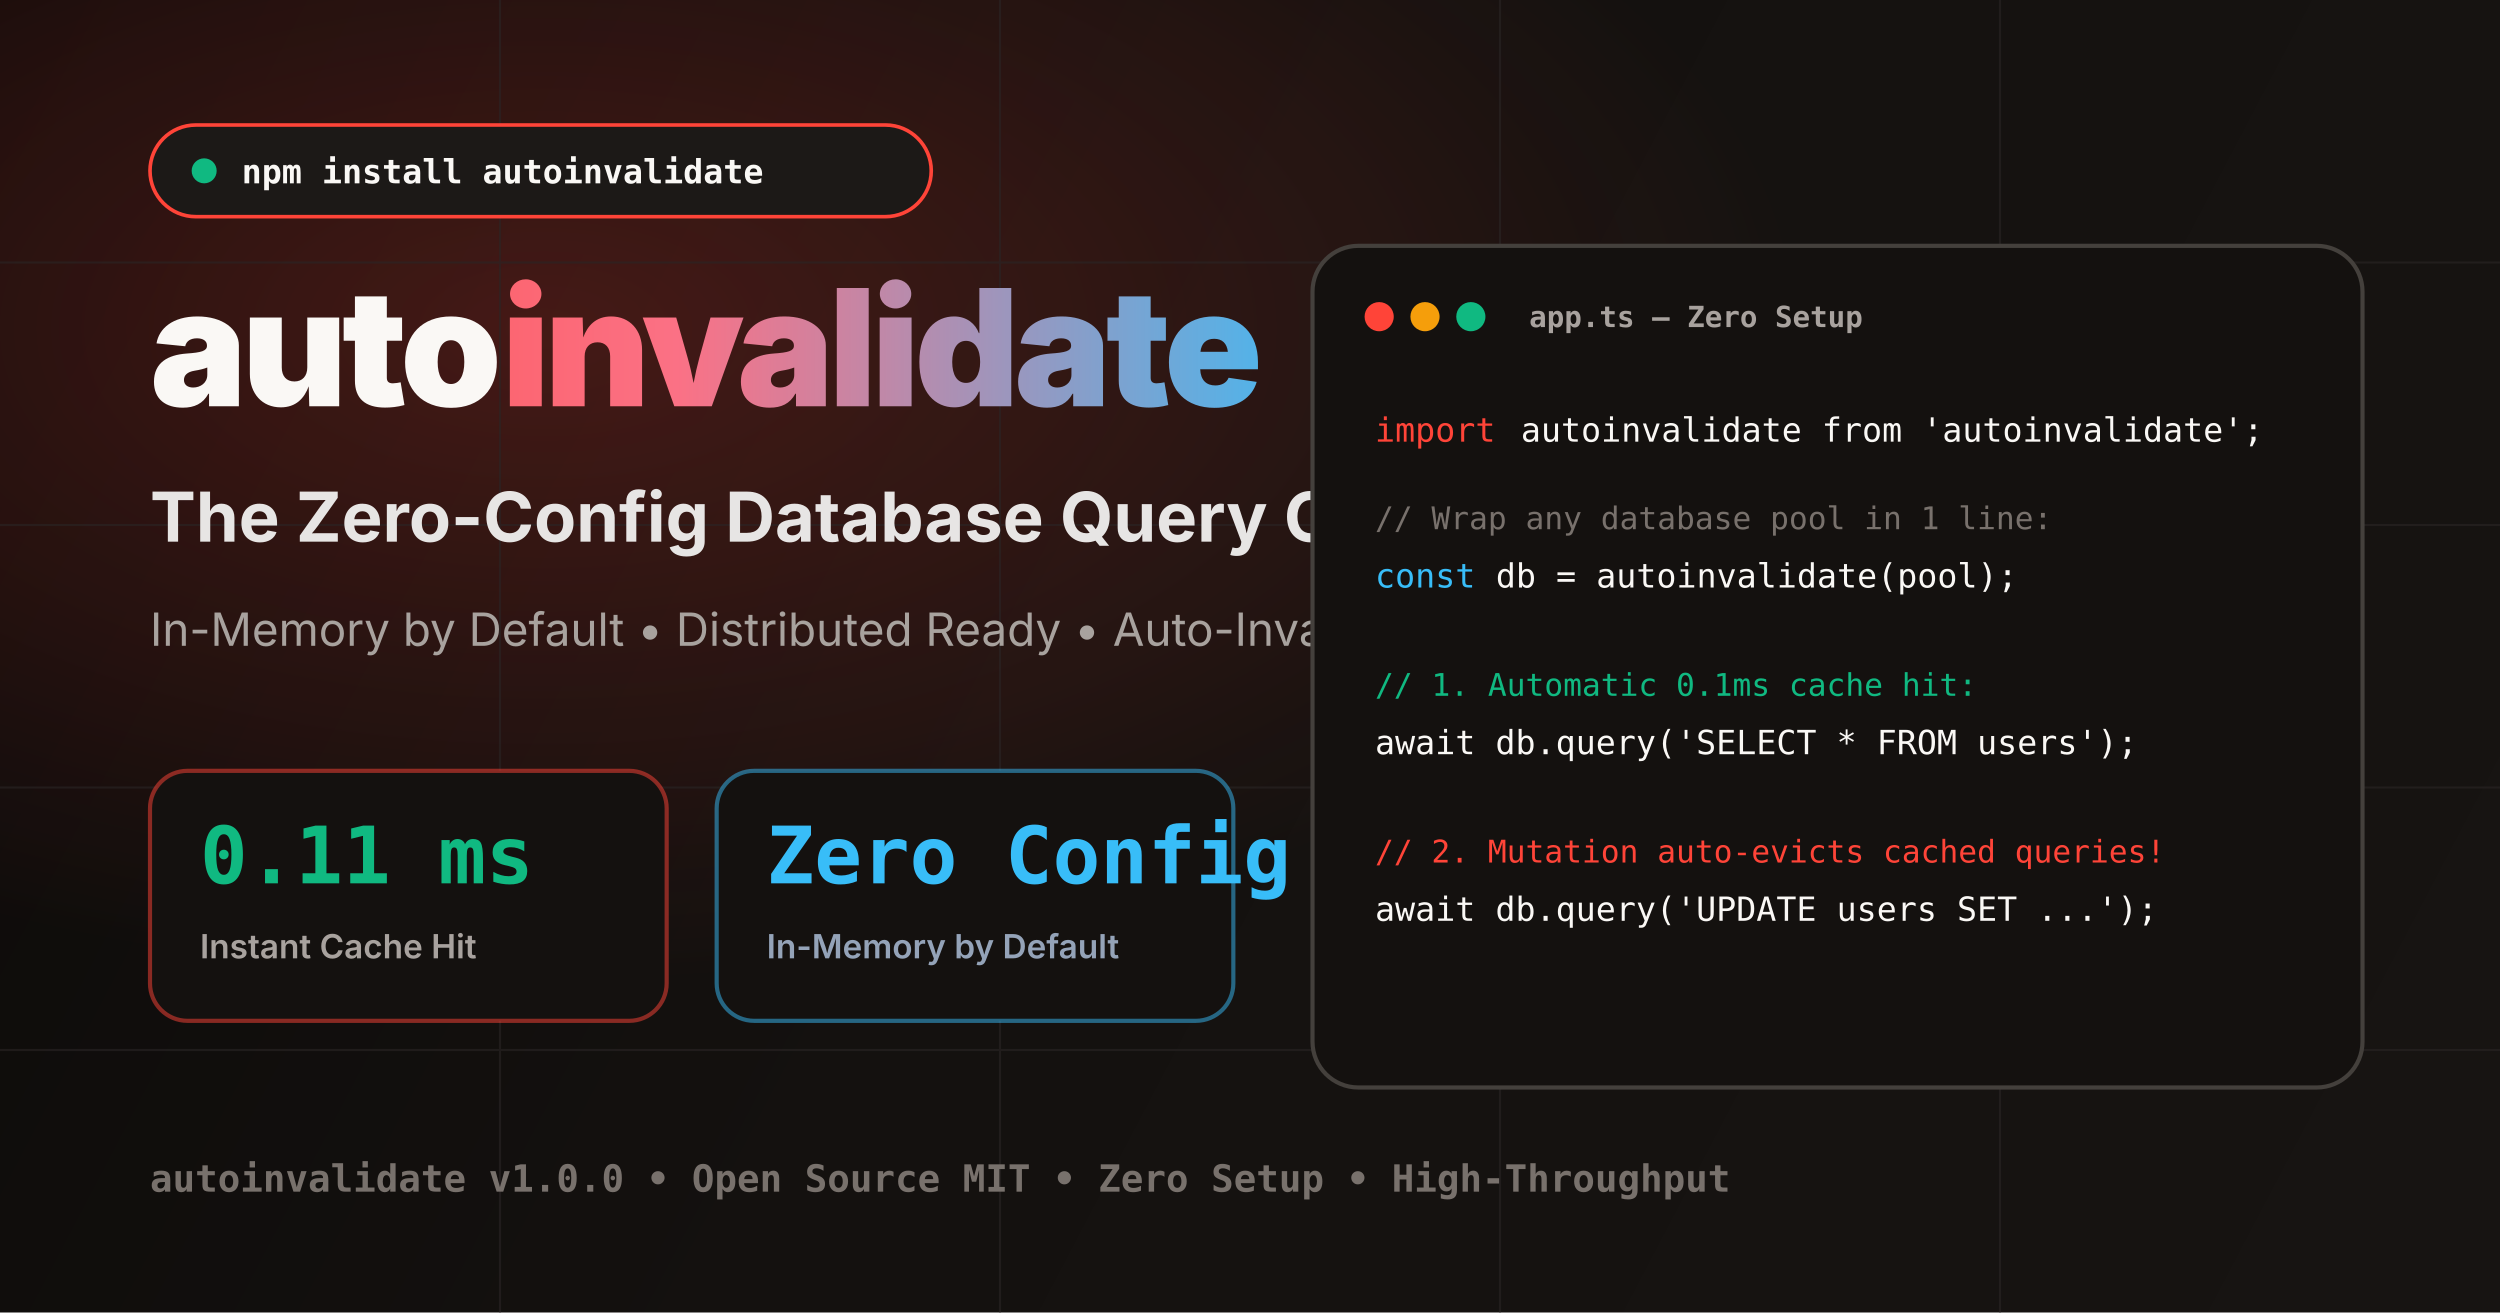
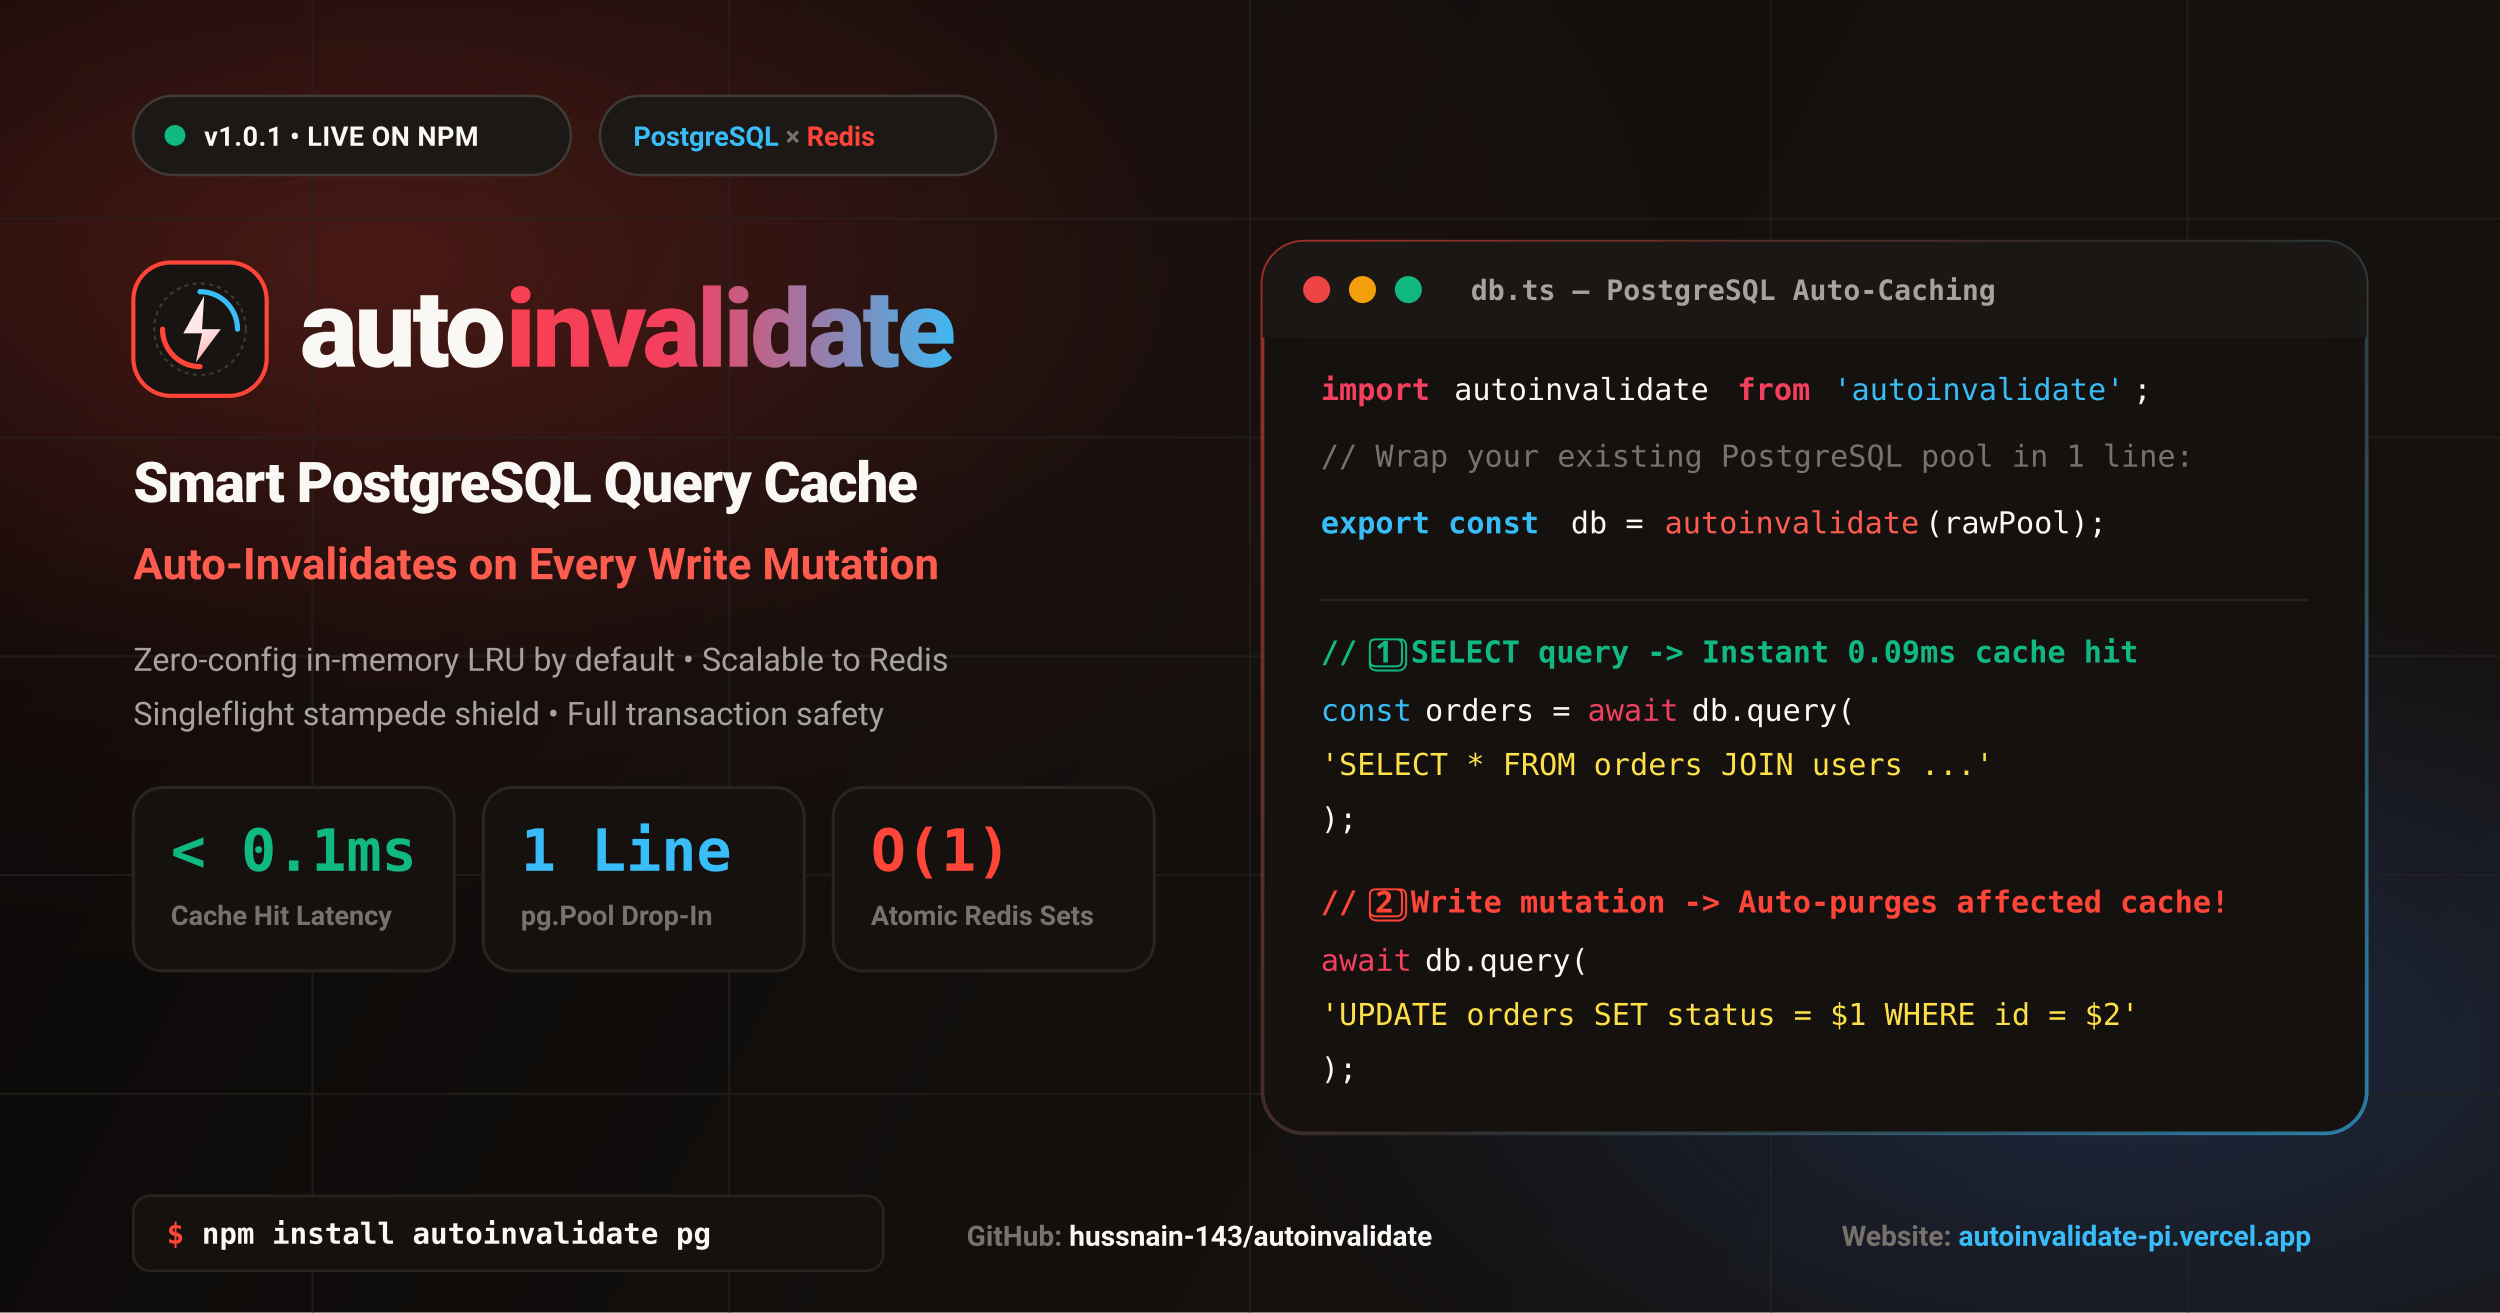
<svg xmlns="http://www.w3.org/2000/svg" viewBox="0 0 1200 630" width="1200" height="630" fill="none">
  <defs>
-     <linearGradient id="og-canvas" x1="0" y1="0" x2="1200" y2="630" gradientUnits="userSpaceOnUse">
-       <stop offset="0%" stop-color="#0C0A09" />
-       <stop offset="45%" stop-color="#14110F" />
-       <stop offset="100%" stop-color="#171412" />
+     <linearGradient id="bg-canvas" x1="0" y1="0" x2="1200" y2="630" gradientUnits="userSpaceOnUse">
+       <stop offset="0%" stop-color="#0A0807" />
+       <stop offset="50%" stop-color="#120F0D" />
+       <stop offset="100%" stop-color="#161210" />
    </linearGradient>
-     <linearGradient id="og-grad" x1="0" y1="0" x2="650" y2="0" gradientUnits="userSpaceOnUse">
+     <radialGradient id="glow-crimson" cx="15%" cy="20%" r="55%">
+       <stop offset="0%" stop-color="#FF4438" stop-opacity="0.25" />
+       <stop offset="60%" stop-color="#FF4438" stop-opacity="0.04" />
+       <stop offset="100%" stop-color="#FF4438" stop-opacity="0" />
+     </radialGradient>
+     <radialGradient id="glow-cobalt" cx="85%" cy="80%" r="50%">
+       <stop offset="0%" stop-color="#3B82F6" stop-opacity="0.2" />
+       <stop offset="70%" stop-color="#3B82F6" stop-opacity="0" />
+     </radialGradient>
+     <linearGradient id="text-brand-grad" x1="0" y1="0" x2="400" y2="0" gradientUnits="userSpaceOnUse">
      <stop offset="0%" stop-color="#FF4438" />
-       <stop offset="50%" stop-color="#FB7185" />
+       <stop offset="65%" stop-color="#F43F5E" />
      <stop offset="100%" stop-color="#38BDF8" />
    </linearGradient>
-     <radialGradient id="og-glow" cx="22%" cy="25%" r="50%">
-       <stop offset="0%" stop-color="#FF4438" stop-opacity="0.22" />
-       <stop offset="100%" stop-color="#FF4438" stop-opacity="0" />
-     </radialGradient>
+     <linearGradient id="card-border" x1="0" y1="0" x2="520" y2="420" gradientUnits="userSpaceOnUse">
+       <stop offset="0%" stop-color="#FF4438" stop-opacity="0.6" />
+       <stop offset="50%" stop-color="#57534E" stop-opacity="0.4" />
+       <stop offset="100%" stop-color="#38BDF8" stop-opacity="0.6" />
+     </linearGradient>
+     <linearGradient id="bolt-grad" x1="0" y1="0" x2="40" y2="80" gradientUnits="userSpaceOnUse">
+       <stop offset="0%" stop-color="#FFFFFF" />
+       <stop offset="50%" stop-color="#FFE4E6" />
+       <stop offset="100%" stop-color="#FF4438" />
+     </linearGradient>
  </defs>
-   <rect width="1200" height="630" fill="url(#og-canvas)" />
-   <rect width="1200" height="630" fill="url(#og-glow)" />
-   <g stroke="#292524" stroke-width="1" opacity="0.6">
-     <line x1="0" y1="126" x2="1200" y2="126" />
-     <line x1="0" y1="252" x2="1200" y2="252" />
-     <line x1="0" y1="378" x2="1200" y2="378" />
-     <line x1="0" y1="504" x2="1200" y2="504" />
-     <line x1="240" y1="0" x2="240" y2="630" />
-     <line x1="480" y1="0" x2="480" y2="630" />
-     <line x1="720" y1="0" x2="720" y2="630" />
-     <line x1="960" y1="0" x2="960" y2="630" />
+   <rect width="1200" height="630" fill="url(#bg-canvas)" />
+   <rect width="1200" height="630" fill="url(#glow-crimson)" />
+   <rect width="1200" height="630" fill="url(#glow-cobalt)" />
+   <g stroke="#262220" stroke-width="1" opacity="0.65">
+     <line x1="0" y1="105" x2="1200" y2="105" />
+     <line x1="0" y1="210" x2="1200" y2="210" />
+     <line x1="0" y1="315" x2="1200" y2="315" />
+     <line x1="0" y1="420" x2="1200" y2="420" />
+     <line x1="0" y1="525" x2="1200" y2="525" />
+     <line x1="150" y1="0" x2="150" y2="630" />
+     <line x1="350" y1="0" x2="350" y2="630" />
+     <line x1="600" y1="0" x2="600" y2="630" />
+     <line x1="850" y1="0" x2="850" y2="630" />
+     <line x1="1050" y1="0" x2="1050" y2="630" />
  </g>
-   <rect x="72" y="60" width="375" height="44" rx="22" fill="#1C1917" stroke="#FF4438" stroke-width="1.75" />
-   <circle cx="98" cy="82" r="6" fill="#10B981" />
-   <text x="116" y="88" font-family="monospace" font-size="16" font-weight="700" fill="#FAF8F5">
-     npm install autoinvalidate
-   </text>
-   <text x="72" y="195" font-family="Inter, system-ui, sans-serif" font-size="78" font-weight="900" letter-spacing="-2.5" fill="#FAF8F5">
-     auto<tspan fill="url(#og-grad)">invalidate</tspan>
-   </text>
-   <text x="72" y="260" font-family="Inter, system-ui, sans-serif" font-size="33" font-weight="700" fill="#E7E5E4">
-     The Zero-Config Database Query Cache
-   </text>
-   <text x="72" y="310" font-family="Inter, system-ui, sans-serif" font-size="22" font-weight="400" fill="#A8A29E">
-     In-Memory by Default • Distributed Ready • Auto-Invalidates on Every Write
-   </text>
-   <rect x="72" y="370" width="248" height="120" rx="18" fill="#14110F" stroke="#FF4438" stroke-opacity="0.5" stroke-width="2" />
-   <text x="96" y="424" font-family="monospace" font-size="38" font-weight="900" fill="#10B981">0.11 ms</text>
-   <text x="96" y="460" font-family="Inter, sans-serif" font-size="16" font-weight="600" fill="#A8A29E">Instant Cache Hit</text>
-   <rect x="344" y="370" width="248" height="120" rx="18" fill="#14110F" stroke="#38BDF8" stroke-opacity="0.5" stroke-width="2" />
-   <text x="368" y="424" font-family="monospace" font-size="38" font-weight="900" fill="#38BDF8">Zero Config</text>
-   <text x="368" y="460" font-family="Inter, sans-serif" font-size="16" font-weight="600" fill="#94A3B8">In-Memory by Default</text>
-   <rect x="630" y="118" width="504" height="404" rx="22" fill="#14110F" stroke="#44403C" stroke-width="2" />
-   <circle cx="662" cy="152" r="7" fill="#FF4438" />
-   <circle cx="684" cy="152" r="7" fill="#F59E0B" />
-   <circle cx="706" cy="152" r="7" fill="#10B981" />
-   <text x="734" y="157" font-family="monospace" font-size="14" font-weight="700" fill="#A8A29E">app.ts — Zero Setup</text>
-   <text x="660" y="212" font-family="monospace" font-size="16" fill="#FF4438">import</text>
-   <text x="730" y="212" font-family="monospace" font-size="16" fill="#FAF8F5">autoinvalidate from 'autoinvalidate';</text>
-   <text x="660" y="254" font-family="monospace" font-size="15" fill="#78716C">// Wrap any database pool in 1 line:</text>
-   <text x="660" y="282" font-family="monospace" font-size="16" fill="#38BDF8">const</text>
-   <text x="718" y="282" font-family="monospace" font-size="16" fill="#FAF8F5">db = autoinvalidate(pool);</text>
-   <text x="660" y="334" font-family="monospace" font-size="15" fill="#10B981">// 1. Automatic 0.1ms cache hit:</text>
-   <text x="660" y="362" font-family="monospace" font-size="16" fill="#FAF8F5">await db.query('SELECT * FROM users');</text>
-   <text x="660" y="414" font-family="monospace" font-size="15" fill="#FF4438">// 2. Mutation auto-evicts cached queries!</text>
-   <text x="660" y="442" font-family="monospace" font-size="16" fill="#FAF8F5">await db.query('UPDATE users SET ...');</text>
-   <text x="72" y="572" font-family="monospace" font-size="18" font-weight="700" fill="#78716C">
-     autoinvalidate v1.0.0 • Open Source MIT • Zero Setup • High-Throughput
-   </text>
+   <g transform="translate(64, 46)">
+     <rect width="210" height="38" rx="19" fill="#1C1816" stroke="#3F3A35" stroke-width="1.2" />
+     <circle cx="20" cy="19" r="5" fill="#10B981" />
+     <text x="34" y="24" font-family="-apple-system, BlinkMacSystemFont, 'Segoe UI', Roboto, sans-serif" font-size="13" font-weight="700" fill="#FAF8F5" letter-spacing="0.2">
+       v1.0.1 • LIVE ON NPM
+     </text>
+     <rect x="224" width="190" height="38" rx="19" fill="#1C1816" stroke="#3F3A35" stroke-width="1.2" />
+     <text x="240" y="24" font-family="-apple-system, BlinkMacSystemFont, 'Segoe UI', Roboto, sans-serif" font-size="13" font-weight="700" fill="#38BDF8">
+       PostgreSQL <tspan fill="#78716C">×</tspan>
+       <tspan fill="#FF4438">Redis</tspan>
+     </text>
+   </g>
+   <g transform="translate(64, 126)">
+     <g transform="translate(0, 0)">
+       <rect width="64" height="64" rx="18" fill="#181412" stroke="#FF4438" stroke-width="2" />
+       <circle cx="32" cy="32" r="22" stroke="#3F3A35" stroke-width="1" stroke-dasharray="2 2" />
+       <path d="M 32 14 A 18 18 0 0 1 50 32" stroke="#38BDF8" stroke-width="2.5" stroke-linecap="round" fill="none" />
+       <path d="M 32 50 A 18 18 0 0 1 14 32" stroke="#FF4438" stroke-width="2.5" stroke-linecap="round" fill="none" />
+       <path d="M 34 16 L 24 34 H 33 L 30 48 L 42 32 H 33 L 34 16 Z" fill="url(#bolt-grad)" />
+     </g>
+     <text x="80" y="50" font-family="-apple-system, BlinkMacSystemFont, 'Segoe UI', Roboto, sans-serif" font-size="52" font-weight="900" letter-spacing="-1.5" fill="#FAF8F5">
+       auto<tspan fill="url(#text-brand-grad)">invalidate</tspan>
+     </text>
+     <text x="0" y="115" font-family="-apple-system, BlinkMacSystemFont, 'Segoe UI', Roboto, sans-serif" font-size="27" font-weight="800" fill="#FAF8F5" letter-spacing="-0.5">
+       Smart PostgreSQL Query Cache
+     </text>
+     <text x="0" y="152" font-family="-apple-system, BlinkMacSystemFont, 'Segoe UI', Roboto, sans-serif" font-size="21" font-weight="600" fill="#FF5C50">
+       Auto-Invalidates on Every Write Mutation
+     </text>
+     <text x="0" y="196" font-family="-apple-system, BlinkMacSystemFont, 'Segoe UI', Roboto, sans-serif" font-size="15.5" font-weight="400" fill="#A8A29E">
+       Zero-config in-memory LRU by default • Scalable to Redis
+     </text>
+     <text x="0" y="222" font-family="-apple-system, BlinkMacSystemFont, 'Segoe UI', Roboto, sans-serif" font-size="15.5" font-weight="400" fill="#A8A29E">
+       Singleflight stampede shield • Full transaction safety
+     </text>
+     <g transform="translate(0, 252)">
+       <rect width="154" height="88" rx="14" fill="#14110F" stroke="#2A2421" stroke-width="1.5" />
+       <text x="18" y="40" font-family="ui-monospace, Menlo, monospace" font-size="28" font-weight="800" fill="#10B981">
+         &lt; 0.1ms
+       </text>
+       <text x="18" y="66" font-family="-apple-system, BlinkMacSystemFont, 'Segoe UI', Roboto, sans-serif" font-size="13" font-weight="600" fill="#78716C">
+         Cache Hit Latency
+       </text>
+       <rect x="168" width="154" height="88" rx="14" fill="#14110F" stroke="#2A2421" stroke-width="1.5" />
+       <text x="186" y="40" font-family="ui-monospace, Menlo, monospace" font-size="28" font-weight="800" fill="#38BDF8">
+         1 Line
+       </text>
+       <text x="186" y="66" font-family="-apple-system, BlinkMacSystemFont, 'Segoe UI', Roboto, sans-serif" font-size="13" font-weight="600" fill="#78716C">
+         pg.Pool Drop-In
+       </text>
+       <rect x="336" width="154" height="88" rx="14" fill="#14110F" stroke="#2A2421" stroke-width="1.5" />
+       <text x="354" y="40" font-family="ui-monospace, Menlo, monospace" font-size="28" font-weight="800" fill="#FF4438">
+         O(1)
+       </text>
+       <text x="354" y="66" font-family="-apple-system, BlinkMacSystemFont, 'Segoe UI', Roboto, sans-serif" font-size="13" font-weight="600" fill="#78716C">
+         Atomic Redis Sets
+       </text>
+     </g>
+   </g>
+   <g transform="translate(606, 116)">
+     <rect width="530" height="428" rx="20" fill="#14110F" stroke="url(#card-border)" stroke-width="1.8" />
+     <rect width="530" height="46" rx="20" fill="#1B1715" />
+     <rect y="26" width="530" height="20" fill="#1B1715" />
+     <circle cx="26" cy="23" r="6.5" fill="#EF4444" />
+     <circle cx="48" cy="23" r="6.5" fill="#F59E0B" />
+     <circle cx="70" cy="23" r="6.5" fill="#10B981" />
+     <text x="100" y="28" font-family="ui-monospace, Menlo, monospace" font-size="13.5" font-weight="700" fill="#A8A29E">
+       db.ts — PostgreSQL Auto-Caching
+     </text>
+     <g transform="translate(28, 76)" font-family="ui-monospace, SFMono-Regular, Menlo, monospace" font-size="14.5" line-height="1.6">
+       <text y="0" fill="#F43F5E" font-weight="600">import</text>
+       <text x="64" y="0" fill="#FAF8F5">autoinvalidate</text>
+       <text x="200" y="0" fill="#F43F5E" font-weight="600">from</text>
+       <text x="246" y="0" fill="#38BDF8">'autoinvalidate'</text>
+       <text x="390" y="0" fill="#FAF8F5">;</text>
+       <text y="32" fill="#78716C">// Wrap your existing PostgreSQL pool in 1 line:</text>
+       <text y="64" fill="#38BDF8" font-weight="600">export const</text>
+       <text x="120" y="64" fill="#FAF8F5">db = </text>
+       <text x="165" y="64" fill="#FF5C50">autoinvalidate</text>
+       <text x="290" y="64" fill="#FAF8F5">(rawPool);</text>
+       <line x1="0" y1="96" x2="474" y2="96" stroke="#292421" stroke-width="1" />
+       <text y="126" fill="#10B981" font-weight="600">// 1️⃣ SELECT query -&gt; Instant 0.09ms cache hit</text>
+       <text y="154" fill="#38BDF8">const</text>
+       <text x="50" y="154" fill="#FAF8F5">orders = </text>
+       <text x="128" y="154" fill="#F43F5E">await</text>
+       <text x="178" y="154" fill="#FAF8F5">db.query(</text>
+       <text y="180" fill="#FDE047">  'SELECT * FROM orders JOIN users ...'</text>
+       <text y="206" fill="#FAF8F5">);</text>
+       <text y="246" fill="#FF4438" font-weight="600">// 2️⃣ Write mutation -&gt; Auto-purges affected cache!</text>
+       <text y="274" fill="#F43F5E">await</text>
+       <text x="50" y="274" fill="#FAF8F5">db.query(</text>
+       <text y="300" fill="#FDE047">  'UPDATE orders SET status = $1 WHERE id = $2'</text>
+       <text y="326" fill="#FAF8F5">);</text>
+     </g>
+   </g>
+   <g transform="translate(64, 574)">
+     <rect width="360" height="36" rx="8" fill="#14110F" stroke="#292421" stroke-width="1.2" />
+     <text x="16" y="23" font-family="ui-monospace, Menlo, monospace" font-size="14" font-weight="700" fill="#FF4438">
+       $ <tspan fill="#FAF8F5">npm install autoinvalidate pg</tspan>
+     </text>
+     <text x="400" y="24" font-family="-apple-system, BlinkMacSystemFont, 'Segoe UI', Roboto, sans-serif" font-size="13.5" font-weight="600" fill="#78716C">
+       GitHub: <tspan fill="#FAF8F5">hussnain-143/autoinvalidate</tspan>
+     </text>
+     <text x="820" y="24" font-family="-apple-system, BlinkMacSystemFont, 'Segoe UI', Roboto, sans-serif" font-size="13.5" font-weight="600" fill="#78716C">
+       Website: <tspan fill="#38BDF8">autoinvalidate-pi.vercel.app</tspan>
+     </text>
+   </g>
</svg>
